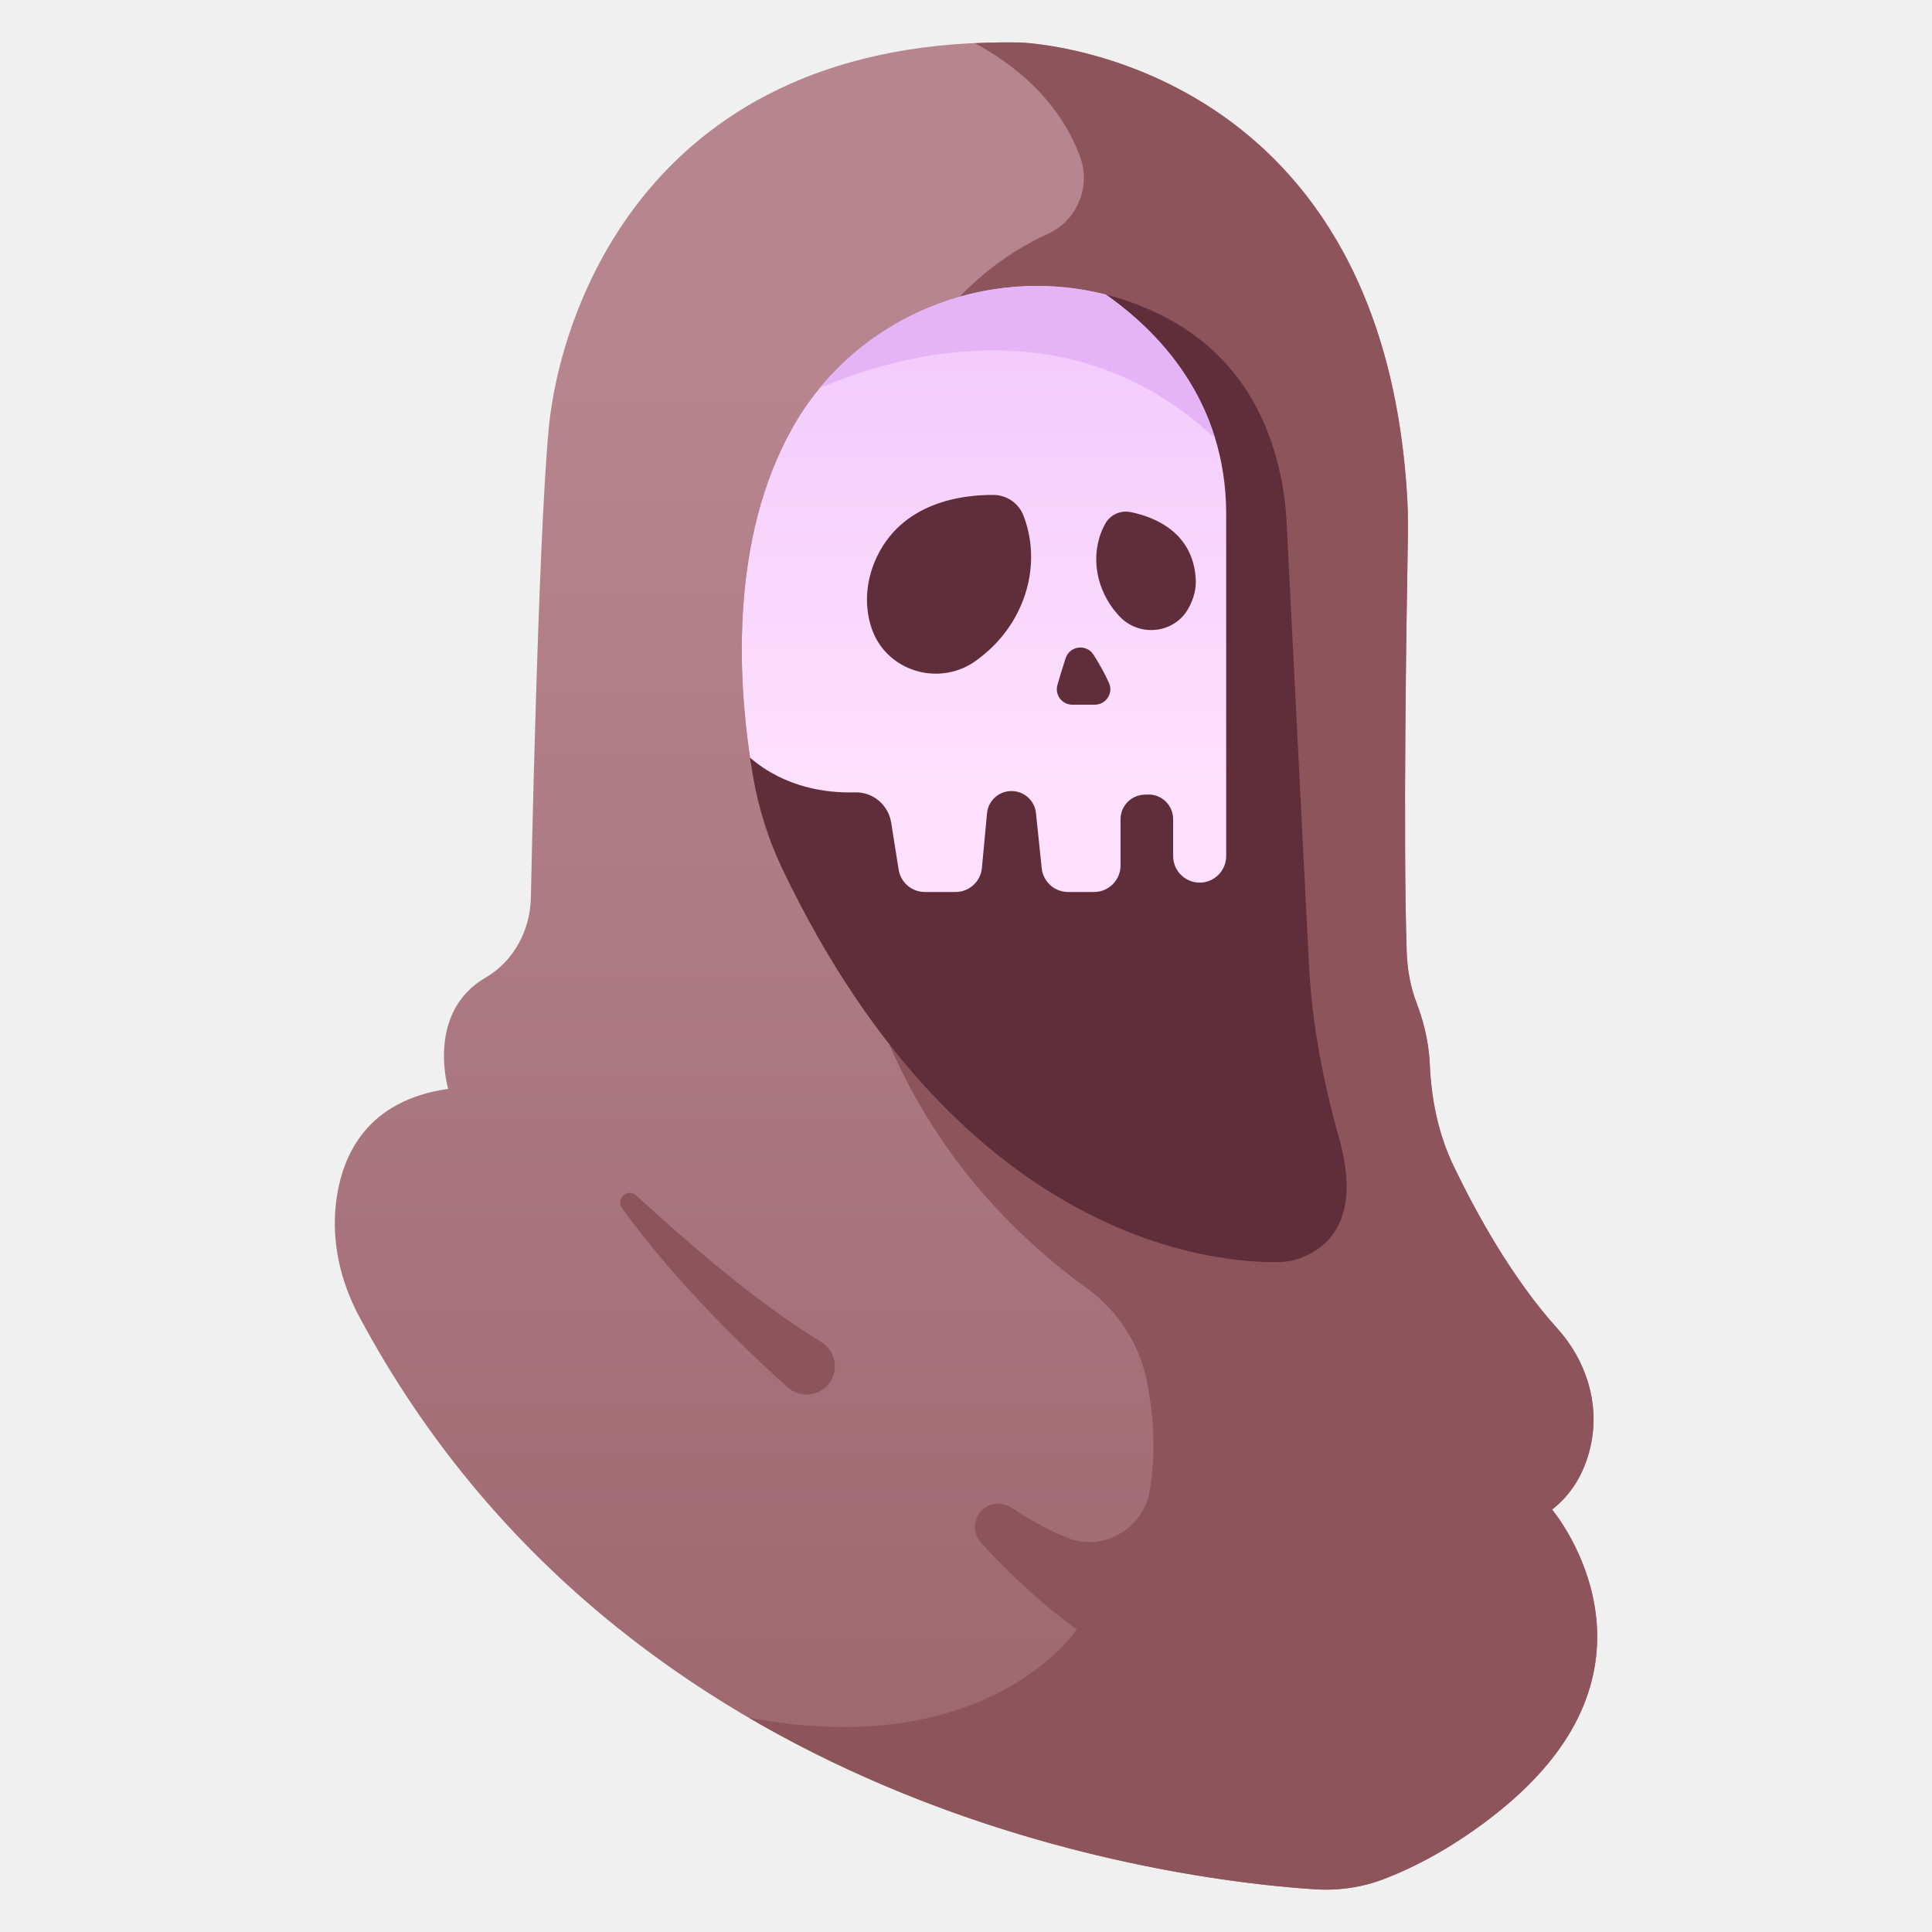
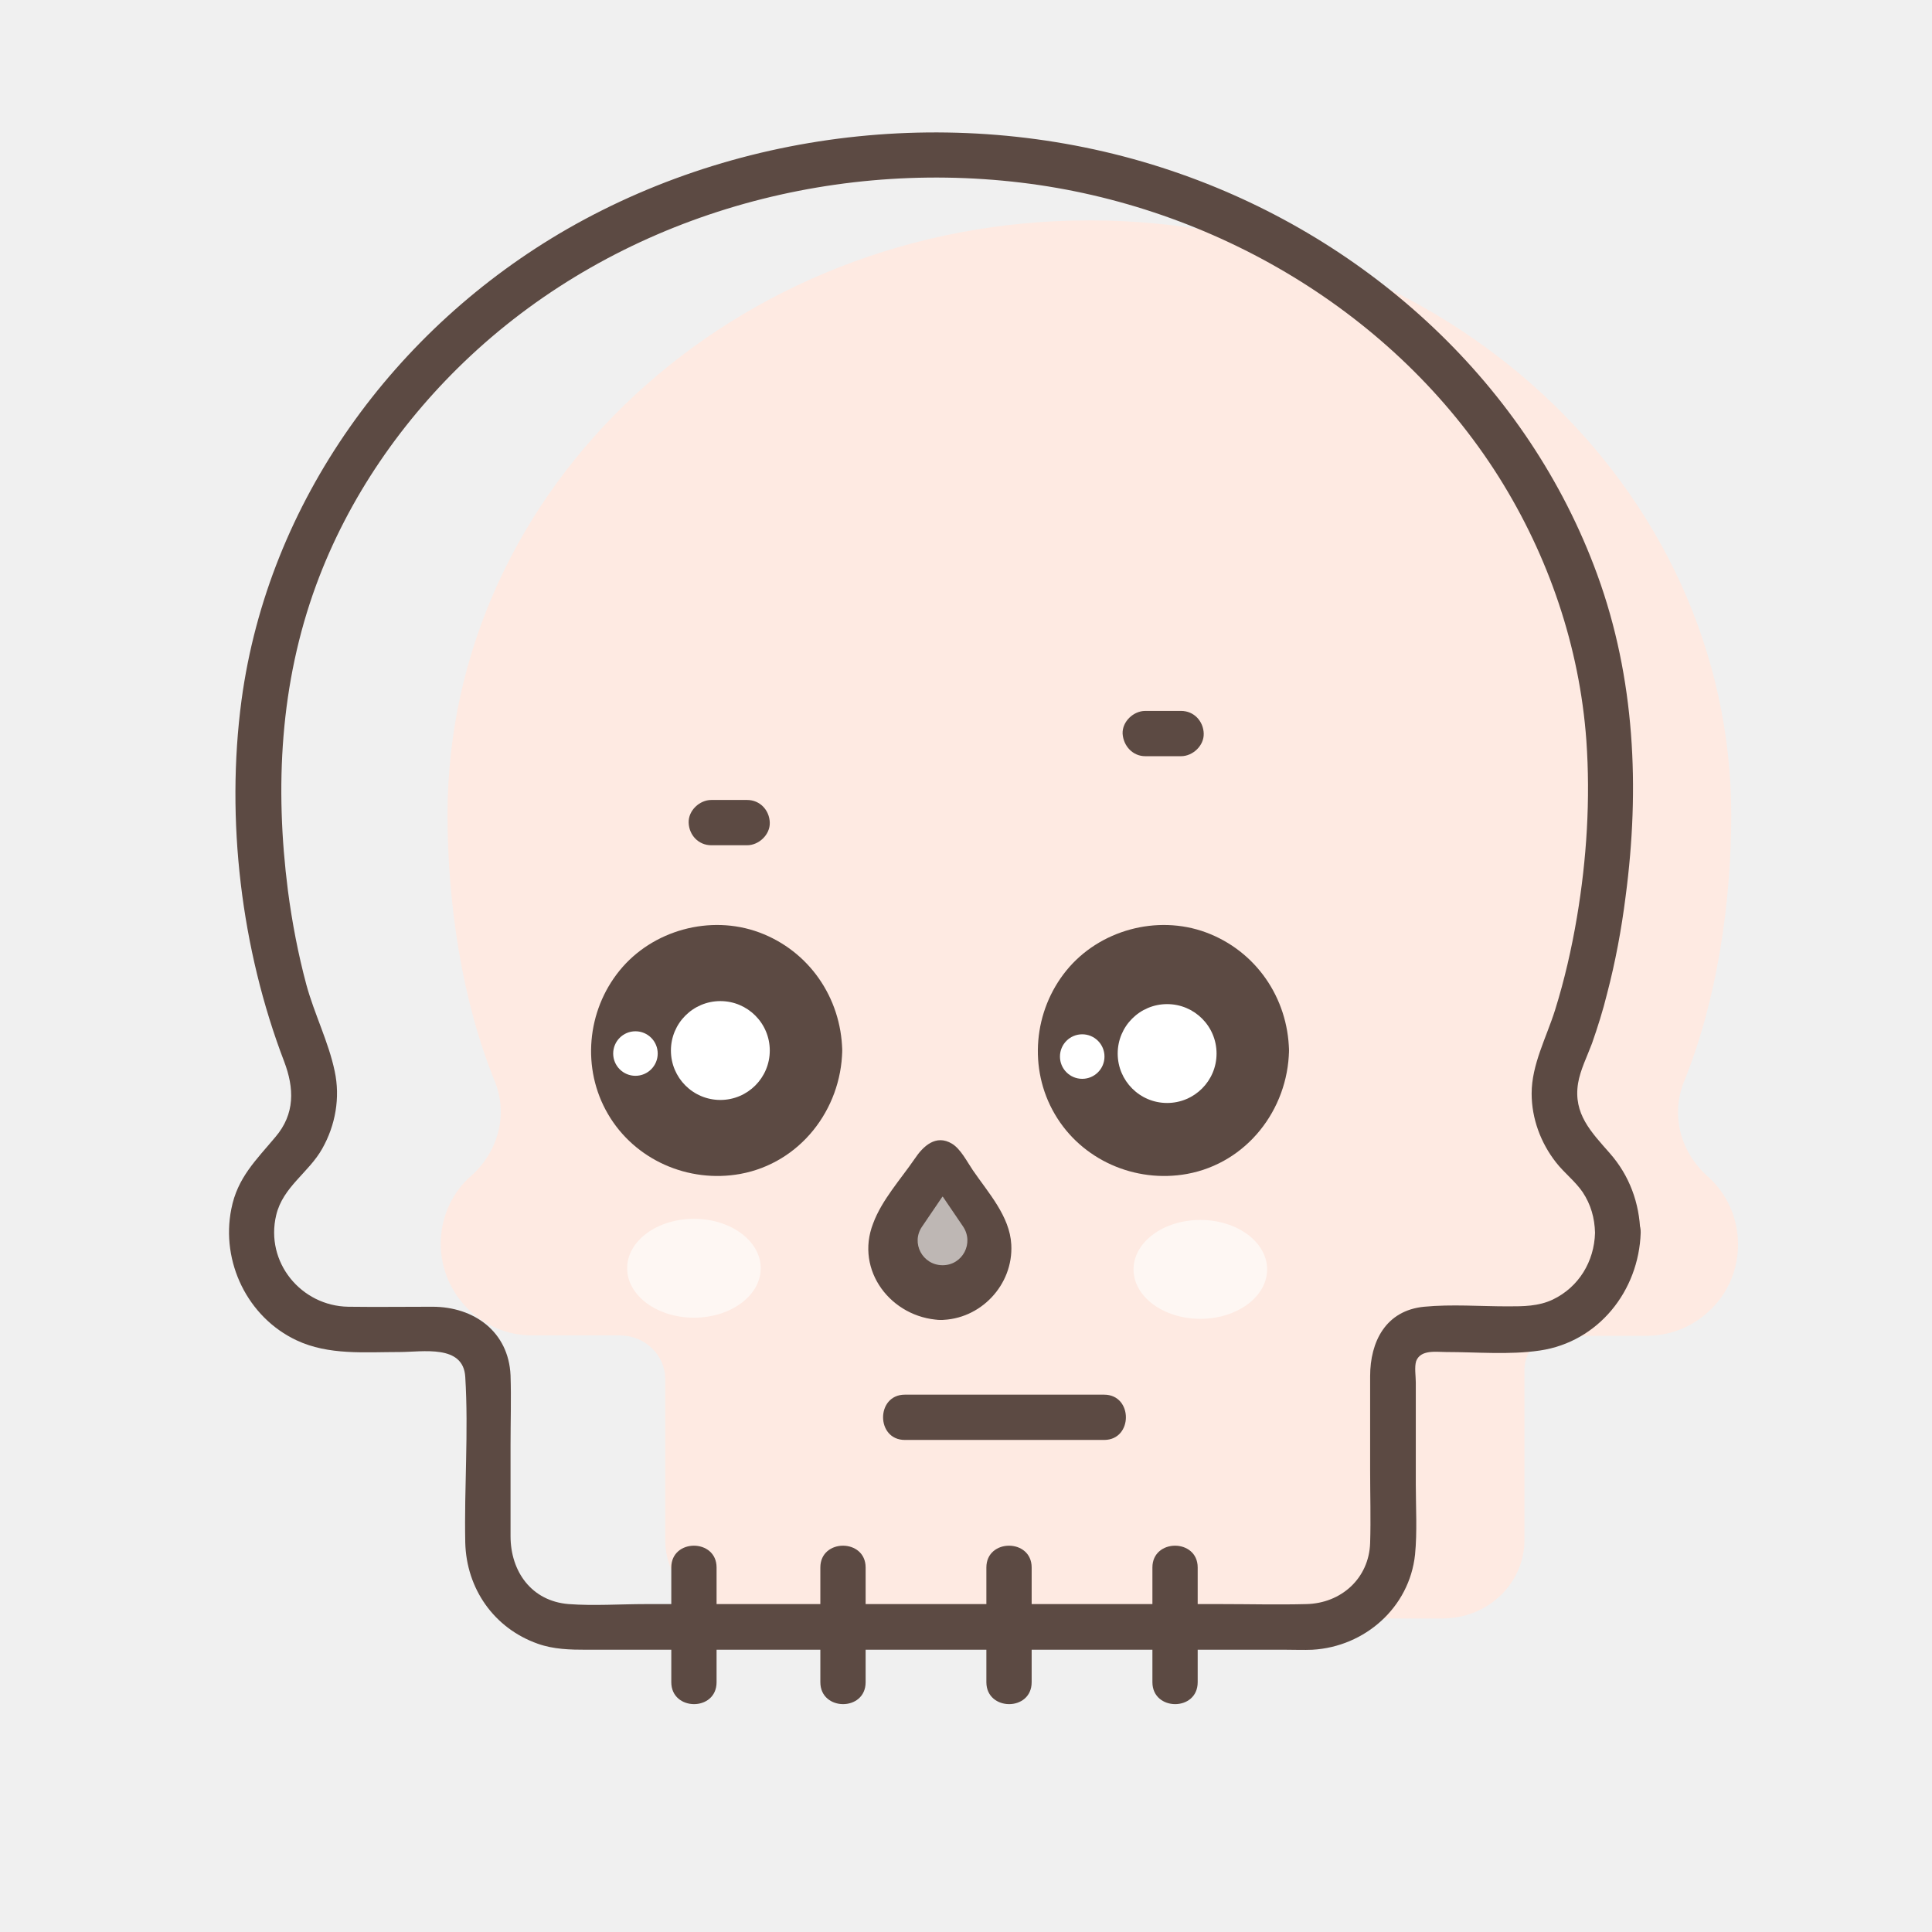
- <svg xmlns="http://www.w3.org/2000/svg" enable-background="new 0 0 512 512" height="512px" id="Grim_x5F_Reaper" version="1.1" viewBox="0 0 512 512" width="512px" xml:space="preserve">
-   <linearGradient gradientUnits="userSpaceOnUse" id="SVGID_1_" x1="256" x2="256" y1="94.186" y2="719.806">
-     <stop offset="0.01" style="stop-color:#B7858F" />
-     <stop offset="1" style="stop-color:#8E545C" />
-   </linearGradient>
-   <path d="M140.682,238.054c0,0,1.906-95.292,4.765-124.832c2.858-29.54,25.729-103.867,124.832-101.962  c0,0,96.03,2.771,102.667,121.019c0.212,3.77,0.21,7.537,0.142,11.312c-0.337,18.585-1.305,78.797-0.29,108.824  c0.155,4.615,0.983,9.178,2.645,13.487c1.47,3.815,3.169,9.509,3.452,15.96c0.415,9.47,2.31,18.796,6.422,27.336  c6.047,12.559,15.538,29.74,27.402,42.877c7.521,8.326,11.207,19.658,8.915,30.641c-1.308,6.268-4.275,12.631-10.323,17.334  c0,0,31.446,37.164-7.623,74.328c0,0-15.246,15.245-36.866,23.559c-5.873,2.258-12.173,3.155-18.453,2.743  c-36.916-2.422-182.918-20.288-253.227-151.872c-4.962-9.287-7.369-19.866-6.063-30.314c1.574-12.596,8.247-26.871,29.688-29.934  c0,0-5.993-20.257,9.921-29.484C136.105,254.771,140.463,246.628,140.682,238.054L140.682,238.054z" fill="url(#SVGID_1_)" />
-   <path d="M403.687,474.377c39.069-37.164,7.623-74.328,7.623-74.328c6.05-4.705,9.017-11.069,10.324-17.338  c2.288-10.969-1.37-22.291-8.885-30.604c-11.988-13.26-21.556-30.657-27.6-43.254c-4.036-8.414-5.856-17.619-6.254-26.941  c-0.274-6.422-1.954-12.098-3.42-15.922c-1.692-4.416-2.53-9.096-2.688-13.822c-1.001-30.107-0.037-90.043,0.299-108.578  c0.068-3.775,0.07-7.542-0.142-11.312C366.309,14.03,270.278,11.26,270.278,11.26c-4.109-0.079-8.041,0.019-11.892,0.193  c9.824,5.32,22.23,14.754,27.866,30.157c2.907,7.943-0.884,16.93-8.601,20.392c-20.749,9.307-61.363,40.356-54.3,139.831  c0,0-11.532,84.332,64.87,139.71c8.239,5.972,13.885,14.955,15.813,24.946c1.562,8.094,2.425,18.178,0.634,28.623  c-1.771,10.322-12.778,16.402-22.378,12.213c-4.459-1.947-9.302-4.439-13.809-7.543c-2.165-1.49-5.057-1.816-7.252-0.371  c-3.317,2.182-3.799,6.651-1.256,9.439c5.041,5.527,14.41,15.099,25.378,22.932c0,0-23.136,35.329-86.833,23.457  c62.536,36.506,127.028,43.941,149.847,45.438c6.28,0.412,12.58-0.485,18.453-2.743C388.44,489.622,403.687,474.377,403.687,474.377  z" fill="#8E545C" />
-   <path d="M306.662,82.986c15.482,7.376,29.516,21.443,33.566,47.798c0.445,2.895,0.64,5.823,0.788,8.749  l5.891,116.339c0.786,15.532,3.756,30.824,7.976,45.793c3.354,11.897,4.043,26.934-11.16,32.049  c-1.426,0.48-2.932,0.686-4.435,0.731c-13.874,0.425-83.462-2.767-131.959-104.181c-3.713-7.764-6.297-16.021-7.771-24.5  c-3.625-20.871-7.173-60.763,10.25-92.058C228.784,79.623,271.447,66.207,306.662,82.986z" fill="#602E3A" />
-   <linearGradient gradientUnits="userSpaceOnUse" id="SVGID_2_" x1="260.768" x2="260.768" y1="213.218" y2="-35.539">
-     <stop offset="0.005" style="stop-color:#FFE1FF" />
-     <stop offset="1" style="stop-color:#E5B4F7" />
-   </linearGradient>
-   <path d="M293.045,78.065c-31.983-8.14-66.654,5.856-83.236,35.64c-16.132,28.975-14.283,65.291-11.043,87.085  c9.336,8.037,20.426,9.407,27.803,9.192c4.758-0.138,8.85,3.307,9.597,8.007l1.984,12.474c0.543,3.413,3.485,5.924,6.941,5.924  h8.128c3.63,0,6.662-2.764,6.999-6.377l1.345-14.459c0.313-3.354,3.126-5.918,6.494-5.918c3.34,0,6.141,2.524,6.486,5.847  l1.521,14.607c0.373,3.581,3.391,6.301,6.991,6.301h6.872c3.882,0,7.029-3.147,7.029-7.029v-12.244c0-3.489,2.745-6.36,6.23-6.516  l0.897-0.04c3.713-0.166,6.813,2.799,6.813,6.516v9.795c0,3.882,3.146,7.029,7.028,7.029s7.028-3.147,7.028-7.029v-90.655  C324.954,106.253,307.04,87.868,293.045,78.065z" fill="url(#SVGID_2_)" />
-   <path d="M263.313,131.162c-8.324-0.061-24.607,1.906-31.325,17.268c-2.392,5.467-2.954,11.668-1.221,17.378  c0.04,0.131,0.081,0.263,0.123,0.396c3.774,11.81,18.328,16.115,28.172,8.576c0.396-0.303,0.799-0.617,1.206-0.938  c10.226-8.086,15.297-21.49,11.974-34.097c-0.284-1.078-0.628-2.144-1.041-3.184C269.916,133.33,266.788,131.187,263.313,131.162z" fill="#602E3A" />
-   <path d="M299.643,135.715c5.952,1.202,16.58,5.126,17.249,17.848c0.133,2.528-0.563,5.036-1.74,7.276l-0.122,0.232  c-3.698,6.912-13.241,7.924-18.5,2.109c-0.136-0.151-0.273-0.304-0.412-0.46c-5.59-6.304-7.354-15.46-3.676-23.04  c0.147-0.304,0.303-0.604,0.468-0.9C294.238,136.391,296.963,135.174,299.643,135.715z" fill="#602E3A" />
-   <path d="M289.792,173.509c1.421,2.217,2.922,4.826,4.123,7.543c1.187,2.685-0.855,5.7-3.791,5.7h-5.948  c-2.73,0-4.699-2.602-3.949-5.227c0.572-2.003,1.307-4.448,2.178-7.092C283.496,171.12,287.909,170.573,289.792,173.509z" fill="#602E3A" />
-   <path d="M168.611,316.805c12.878,11.869,32.53,28.943,48.895,38.721c4.314,2.578,5.058,8.502,1.414,11.964l0,0  c-2.843,2.7-7.269,2.782-10.188,0.165c-9.426-8.451-29.651-27.514-43.893-47.533C163.09,317.662,166.392,314.76,168.611,316.805z" fill="#8E545C" />
-   <path d="M322.023,116.188c-5.646-18.444-18.422-30.73-28.979-38.124c-27.79-7.072-57.594,2.583-75.813,24.771  C238.556,93.726,284.377,80.862,322.023,116.188z" fill="#E5B4F7" />
+ <svg xmlns="http://www.w3.org/2000/svg" id="Слой_1" style="enable-background:new 0 0 512 512;" version="1.1" viewBox="0 0 512 512" xml:space="preserve">
+   <style type="text/css">
+ 	.st0{fill:#FEEAE2;}
+ 	.st1{fill:#5C4A43;}
+ 	.st2{fill:#FFFFFF;}
+ 	.st3{fill:#BEB7B4;}
+ 	.st4{fill:#FEF7F3;}
+ </style>
+   <g>
+     <g>
+       <path class="st0" d="M460.6,329.8c0,6.7-2.7,12.8-7.1,17.1c-4.4,4.4-10.4,7.1-17.1,7.1h-23.3c-5,0-9.1,3.9-9.1,8.8v45.3    c0,11.5-9.7,20.8-21.6,20.8H197.9c-11.9,0-21.6-9.3-21.6-20.8v-42.6c0-6.4-5.4-11.6-12-11.6h-23.3c-13.3,0-24.2-10.9-24.2-24.3    c0-6.7,2.7-12.8,7.1-17.1c0.3-0.3,0.6-0.6,1-0.9c7.2-6.5,9.8-16.3,6.2-25.1c-8.8-21.6-12.5-47.5-12.5-70.6    c0-87,76.2-157.5,170.1-157.5S458.8,129,458.8,216c0,23-3.7,48.9-12.5,70.6c-3.6,8.8-1,18.7,6.2,25.1    C457.5,316.1,460.6,322.6,460.6,329.8z" />
+     </g>
+     <g>
+       <g>
+         <path class="st1" d="M422.7,326.7c-0.2,7.6-4.3,14.4-11.2,17.7c-3.8,1.8-7.8,1.8-11.9,1.8c-7.3,0-14.9-0.6-22.2,0.1     c-10.2,1-14.3,9.3-14.3,18.4c0,8.3,0,16.7,0,25c0,6.4,0.2,12.8,0,19.2c-0.3,9.4-7.7,16-16.9,16.2c-7.6,0.2-15.2,0-22.7,0     c-35.2,0-70.5,0-105.7,0c-15.6,0-31.1,0-46.7,0c-6.7,0-13.7,0.5-20.4,0c-9.9-0.8-15.4-8.7-15.4-18c0-8.1,0-16.1,0-24.2     c0-6.1,0.2-12.3,0-18.4c-0.5-11.6-9.7-18.2-20.7-18.2c-7.4,0-14.9,0.1-22.3,0c-12.5-0.2-22.1-11.8-19.1-24.3     c1.8-7.5,8.6-11.2,12.2-17.6c3.5-6.2,4.8-13.5,3.3-20.5c-1.6-7.7-5.4-15.2-7.5-22.9c-2.2-8.2-3.8-16.6-4.9-25     c-3.5-27.4-2.1-54.9,7.5-81c8.5-23.1,22.9-43.9,40.9-60.7c38.9-36.3,93.4-52.2,145.9-45.9c50.9,6.1,99.1,34.4,126.6,78     c13.2,21,21.4,45,23.2,69.8c1.1,15.6,0.1,31.5-2.5,46.9c-1.4,8.3-3.3,16.6-5.8,24.6c-2.3,7.3-6.2,14.4-6.2,22.1     c0,6.6,2.4,13.1,6.5,18.3c2.2,2.8,5,4.9,7,7.8C421.6,319.2,422.6,322.8,422.7,326.7c0.2,7.7,12.2,7.7,12,0     c-0.2-7.9-2.9-15.2-8.1-21.1c-4.9-5.6-9.7-10.4-8.4-18.5c0.6-3.6,2.4-7.1,3.7-10.6c1.5-4.3,2.9-8.7,4-13.2     c2.2-8.4,3.8-17,4.9-25.7c3.8-28.7,2.5-57.9-7.5-85.3C405,102.1,363,63.7,312.9,46.1c-53-18.7-113.8-13.4-162.6,14.6     C104.6,87,71.1,132.9,64,185.6c-4.2,31.6-0.1,65.9,11.3,95.7c2.7,7.1,2.9,13.9-2.3,20c-5.1,6.1-10.1,10.8-11.7,19.1     c-2.8,14,4.3,28.7,17.3,34.8c8.5,4,18.1,3.1,27.3,3.1c6.1,0,16.9-2.1,17.4,6.6c0.9,14.6-0.3,29.3,0,43.9     c0.3,12.2,7.6,22.7,19.2,26.8c4.2,1.5,8.6,1.6,13,1.6c11.6,0,23.2,0,34.7,0c37.7,0,75.3,0,113,0c12.6,0,25.2,0,37.8,0     c2.2,0,4.5,0.1,6.8,0c13.9-0.8,25.7-11.2,27.2-25.2c0.6-6.1,0.2-12.5,0.2-18.7c0-9,0-18,0-27c0-1.6-0.4-4,0.1-5.6     c1.2-3.1,5.3-2.4,7.9-2.4c8.2,0,16.8,0.8,24.9-0.4c15.5-2.3,26.2-15.8,26.7-31.2C435,319,423,319,422.7,326.7z" />
+       </g>
+     </g>
+     <g>
+       <g>
+         <g>
+           <path class="st1" d="M189.9,445.8c0-10.1,0-20.2,0-30.4c0-7.7-12-7.7-12,0c0,10.1,0,20.2,0,30.4      C177.9,453.5,189.9,453.6,189.9,445.8L189.9,445.8z" />
+         </g>
+       </g>
+       <g>
+         <g>
+           <path class="st1" d="M229.4,445.8c0-10.1,0-20.2,0-30.4c0-7.7-12-7.7-12,0c0,10.1,0,20.2,0,30.4      C217.4,453.5,229.4,453.6,229.4,445.8L229.4,445.8z" />
+         </g>
+       </g>
+       <g>
+         <g>
+           <path class="st1" d="M273.4,445.8c0-10.1,0-20.2,0-30.4c0-7.7-12-7.7-12,0c0,10.1,0,20.2,0,30.4      C261.4,453.5,273.4,453.6,273.4,445.8L273.4,445.8z" />
+         </g>
+       </g>
+       <g>
+         <g>
+           <path class="st1" d="M317.4,445.8c0-10.1,0-20.2,0-30.4c0-7.7-12-7.7-12,0c0,10.1,0,20.2,0,30.4      C305.4,453.5,317.4,453.6,317.4,445.8L317.4,445.8z" />
+         </g>
+       </g>
+     </g>
+     <g>
+       <g>
+         <g>
+           <circle class="st1" cx="189.9" cy="278.4" r="27.3" />
+           <g>
+             <path class="st1" d="M211.2,278.4c-0.3,11.7-9.5,21.3-21.3,21.3c-11.6,0-21.3-9.7-21.3-21.3c0-11.6,9.7-21.3,21.3-21.3       C201.7,257.1,210.9,266.8,211.2,278.4c0.2,7.7,12.2,7.7,12,0c-0.3-14-8.8-26.4-22-31.3c-13-4.8-28.3-0.6-37,10.1       c-8.7,10.7-10.1,26-3.1,38c7.1,12.2,21.3,18.4,35.1,15.9c15.8-2.9,26.7-17,27-32.7C223.4,270.7,211.4,270.7,211.2,278.4z" />
+           </g>
+         </g>
+         <g>
+           <circle class="st1" cx="308.3" cy="278.4" r="27.3" />
+           <g>
+             <path class="st1" d="M329.6,278.4c-0.3,11.7-9.5,21.3-21.3,21.3c-11.6,0-21.3-9.7-21.3-21.3c0-11.6,9.7-21.3,21.3-21.3       C320.1,257.1,329.3,266.8,329.6,278.4c0.2,7.7,12.2,7.7,12,0c-0.3-14-8.8-26.4-22-31.3c-13-4.8-28.3-0.6-37,10.1       c-8.7,10.7-10.1,26-3.1,38c7.1,12.2,21.3,18.4,35.1,15.9c15.8-2.9,26.7-17,27-32.7C341.8,270.7,329.8,270.7,329.6,278.4z" />
+           </g>
+         </g>
+       </g>
+       <g>
+         <path class="st1" d="M249.1,343.8L249.1,343.8c10.4,0,16.6-11.7,10.7-20.3l-10.5-15.3c-0.1-0.2-0.3-0.2-0.5,0l-10.5,15.3     C232.5,332.1,238.7,343.8,249.1,343.8z" />
+         <g>
+           <path class="st1" d="M249.1,349.8c10.7,0,19.5-9.3,18.9-20c-0.4-7.5-6.1-13.7-10.2-19.7c-1.5-2.2-3.2-5.6-5.5-7      c-4.3-2.6-7.7,0.7-9.9,4c-3.7,5.4-8.7,10.9-11,17.1C226.5,336.7,236.2,349.2,249.1,349.8c7.7,0.4,7.7-11.6,0-12      c-3.5-0.2-6.6-2.6-6.9-6.3c-0.2-2.7,1.3-4.7,2.7-6.7c3.1-4.5,6.1-9,9.2-13.5c-1.7,1-3.5,2-5.2,3c0.2,0,0.3,0,0.5,0      c-1.7-1-3.5-2-5.2-3c3.1,4.6,6.3,9.1,9.4,13.7c1.4,2.1,2.8,4.1,2.5,6.8c-0.5,3.4-3.5,6-6.9,6      C241.3,337.8,241.3,349.8,249.1,349.8z" />
+         </g>
+       </g>
+       <g>
+         <g>
+           <path class="st1" d="M239.8,381.6c17.6,0,35.2,0,52.8,0c7.7,0,7.7-12,0-12c-17.6,0-35.2,0-52.8,0      C232.1,369.6,232.1,381.6,239.8,381.6L239.8,381.6z" />
+         </g>
+       </g>
+       <g>
+         <g>
+           <circle class="st2" cx="190.9" cy="278.4" r="13.1" />
+         </g>
+         <g>
+           <circle class="st2" cx="168.4" cy="279.2" r="5.9" />
+         </g>
+       </g>
+       <g>
+         <g>
+           <circle class="st2" cx="309.3" cy="279.2" r="13.1" />
+         </g>
+         <g>
+           <circle class="st2" cx="286.8" cy="280" r="5.9" />
+         </g>
+       </g>
+       <g>
+         <g>
+           <path class="st1" d="M188.5,224c3.2,0,6.3,0,9.5,0c3.1,0,6.1-2.8,6-6c-0.1-3.3-2.6-6-6-6c-3.2,0-6.3,0-9.5,0c-3.1,0-6.1,2.8-6,6      C182.6,221.3,185.1,224,188.5,224L188.5,224z" />
+         </g>
+       </g>
+       <g>
+         <g>
+           <path class="st1" d="M303.5,200.4c3.2,0,6.3,0,9.5,0c3.1,0,6.1-2.8,6-6c-0.1-3.3-2.6-6-6-6c-3.2,0-6.3,0-9.5,0      c-3.1,0-6.1,2.8-6,6C297.7,197.7,300.2,200.4,303.5,200.4L303.5,200.4z" />
+         </g>
+       </g>
+       <g>
+         <path class="st3" d="M249.8,335.3L249.8,335.3c5.3,0,8.4-5.9,5.4-10.3l-5.3-7.8c-0.1-0.1-0.2-0.1-0.2,0l-5.3,7.8     C241.3,329.4,244.5,335.3,249.8,335.3z" />
+       </g>
+     </g>
+     <g>
+       <ellipse class="st4" cx="183.9" cy="336.1" rx="17.7" ry="13.1" />
+     </g>
+     <g>
+       <ellipse class="st4" cx="318.1" cy="336.4" rx="17.7" ry="13.1" />
+     </g>
+   </g>
</svg>
